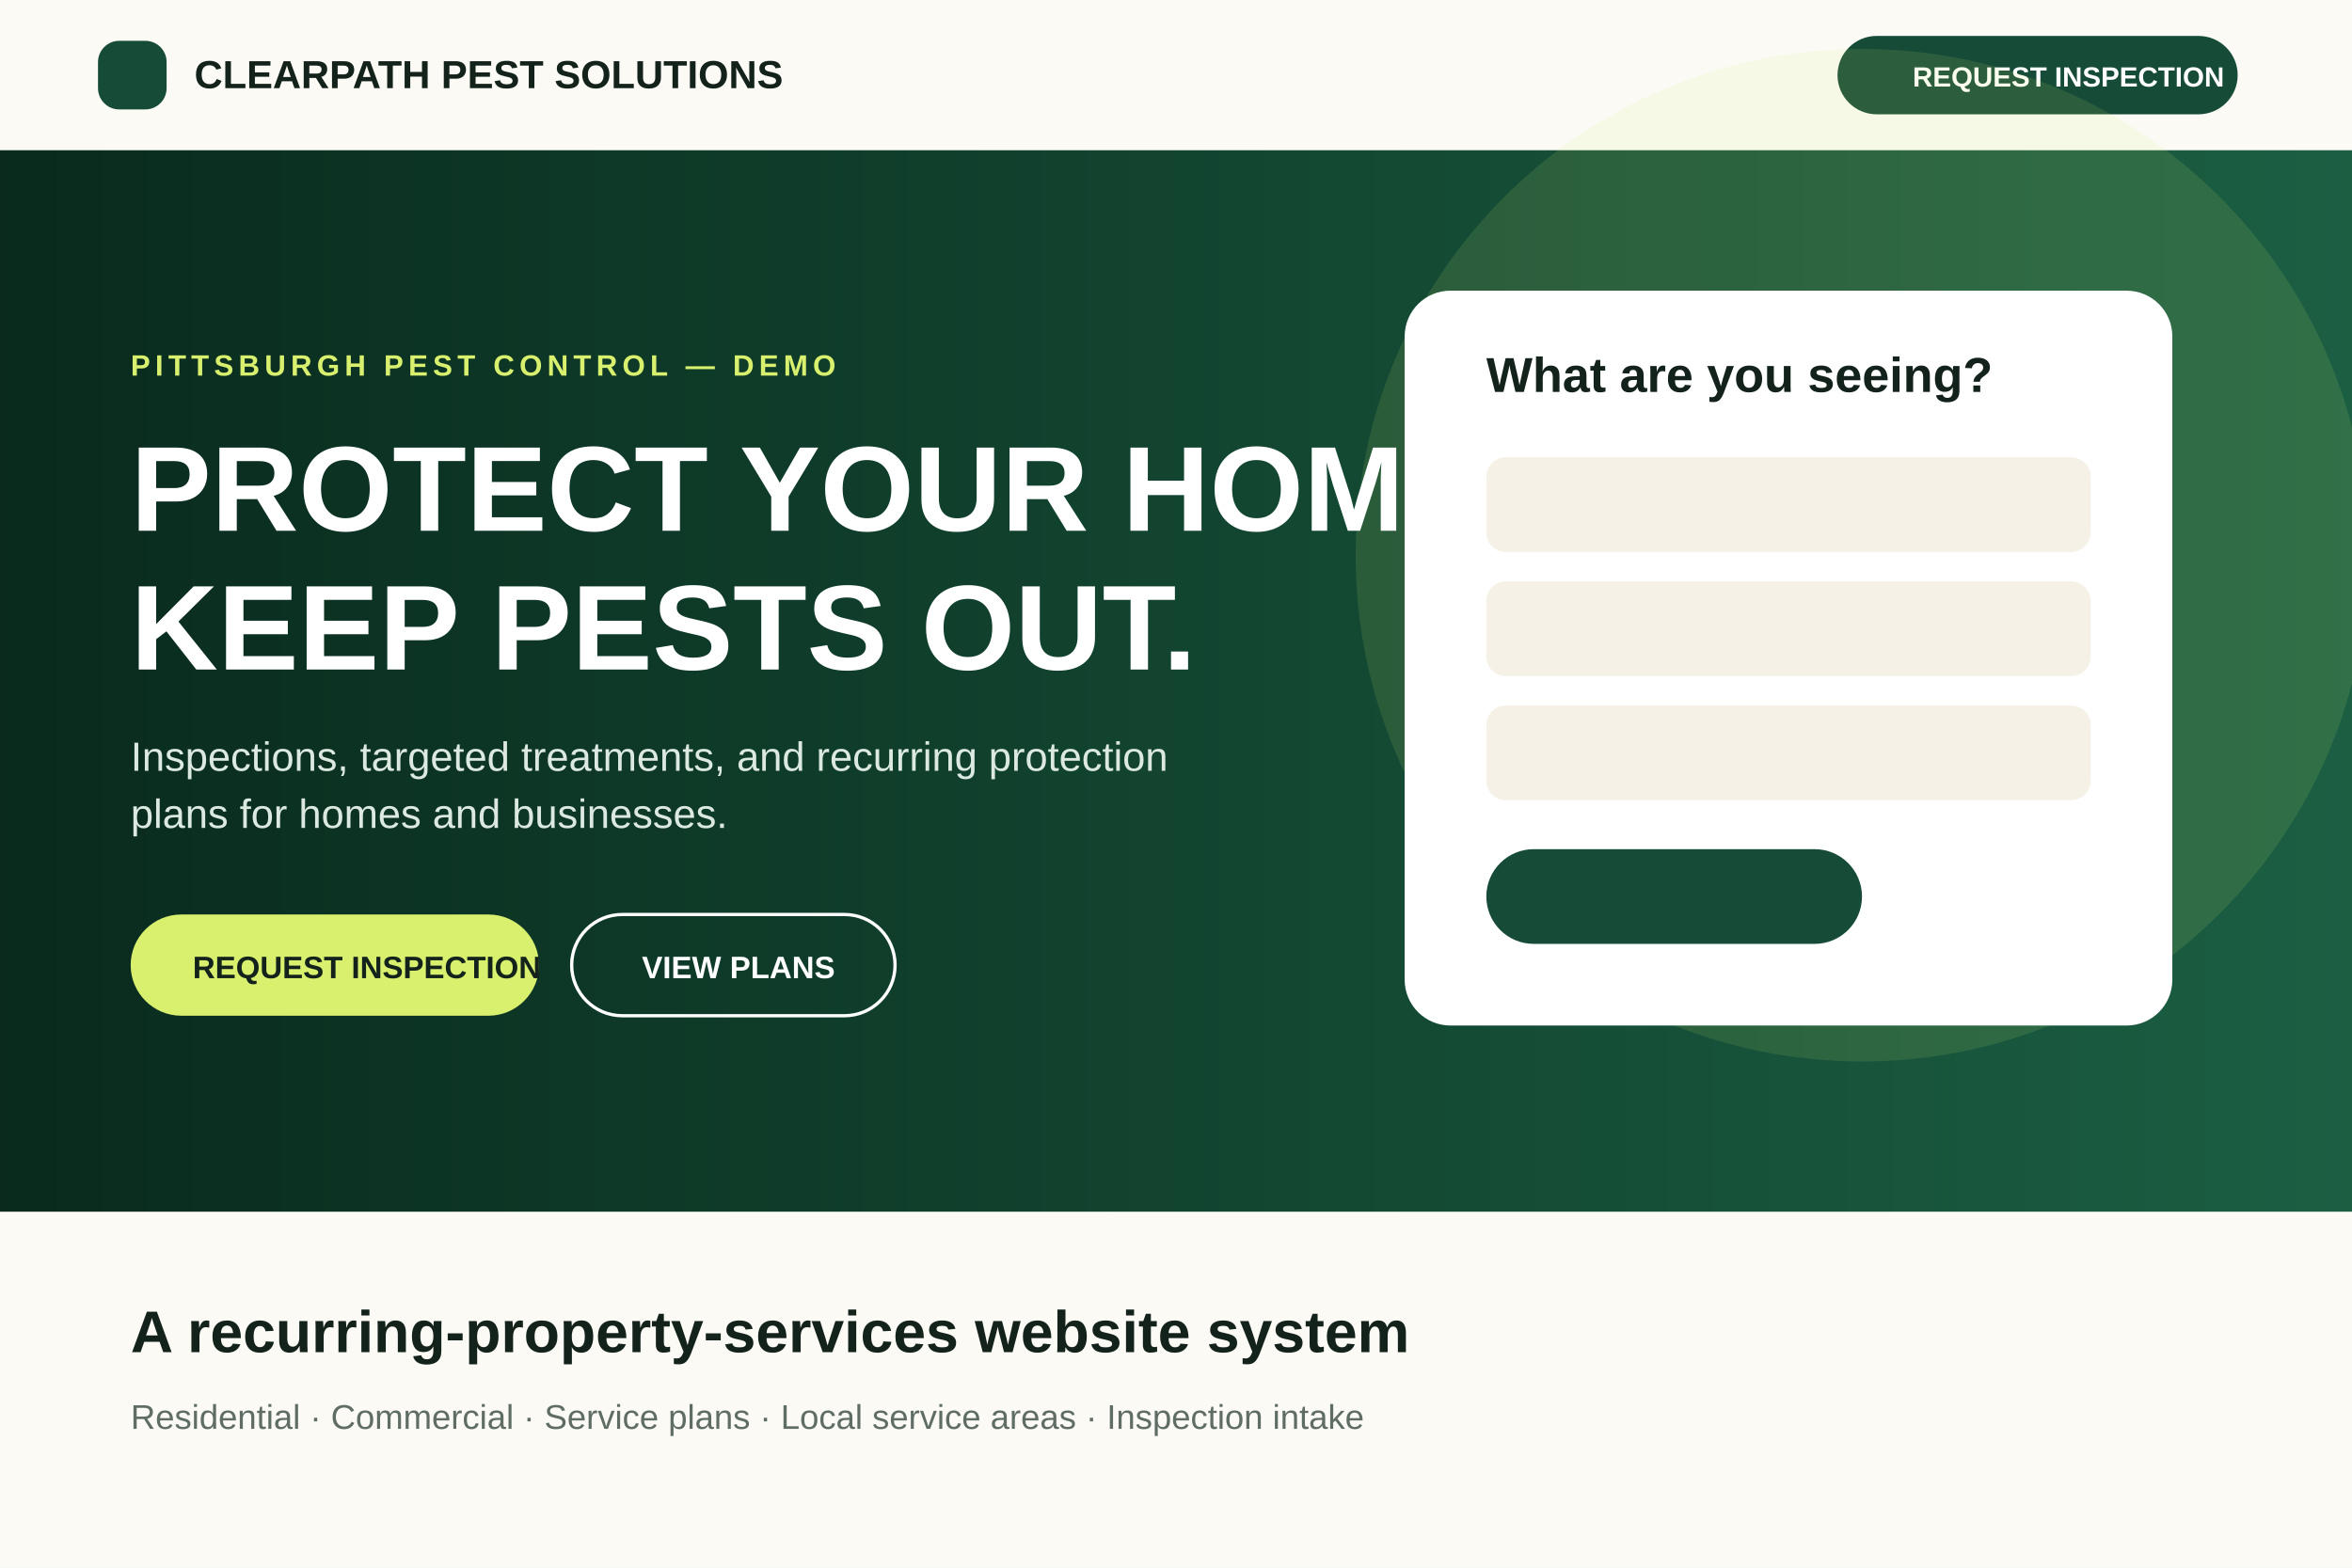
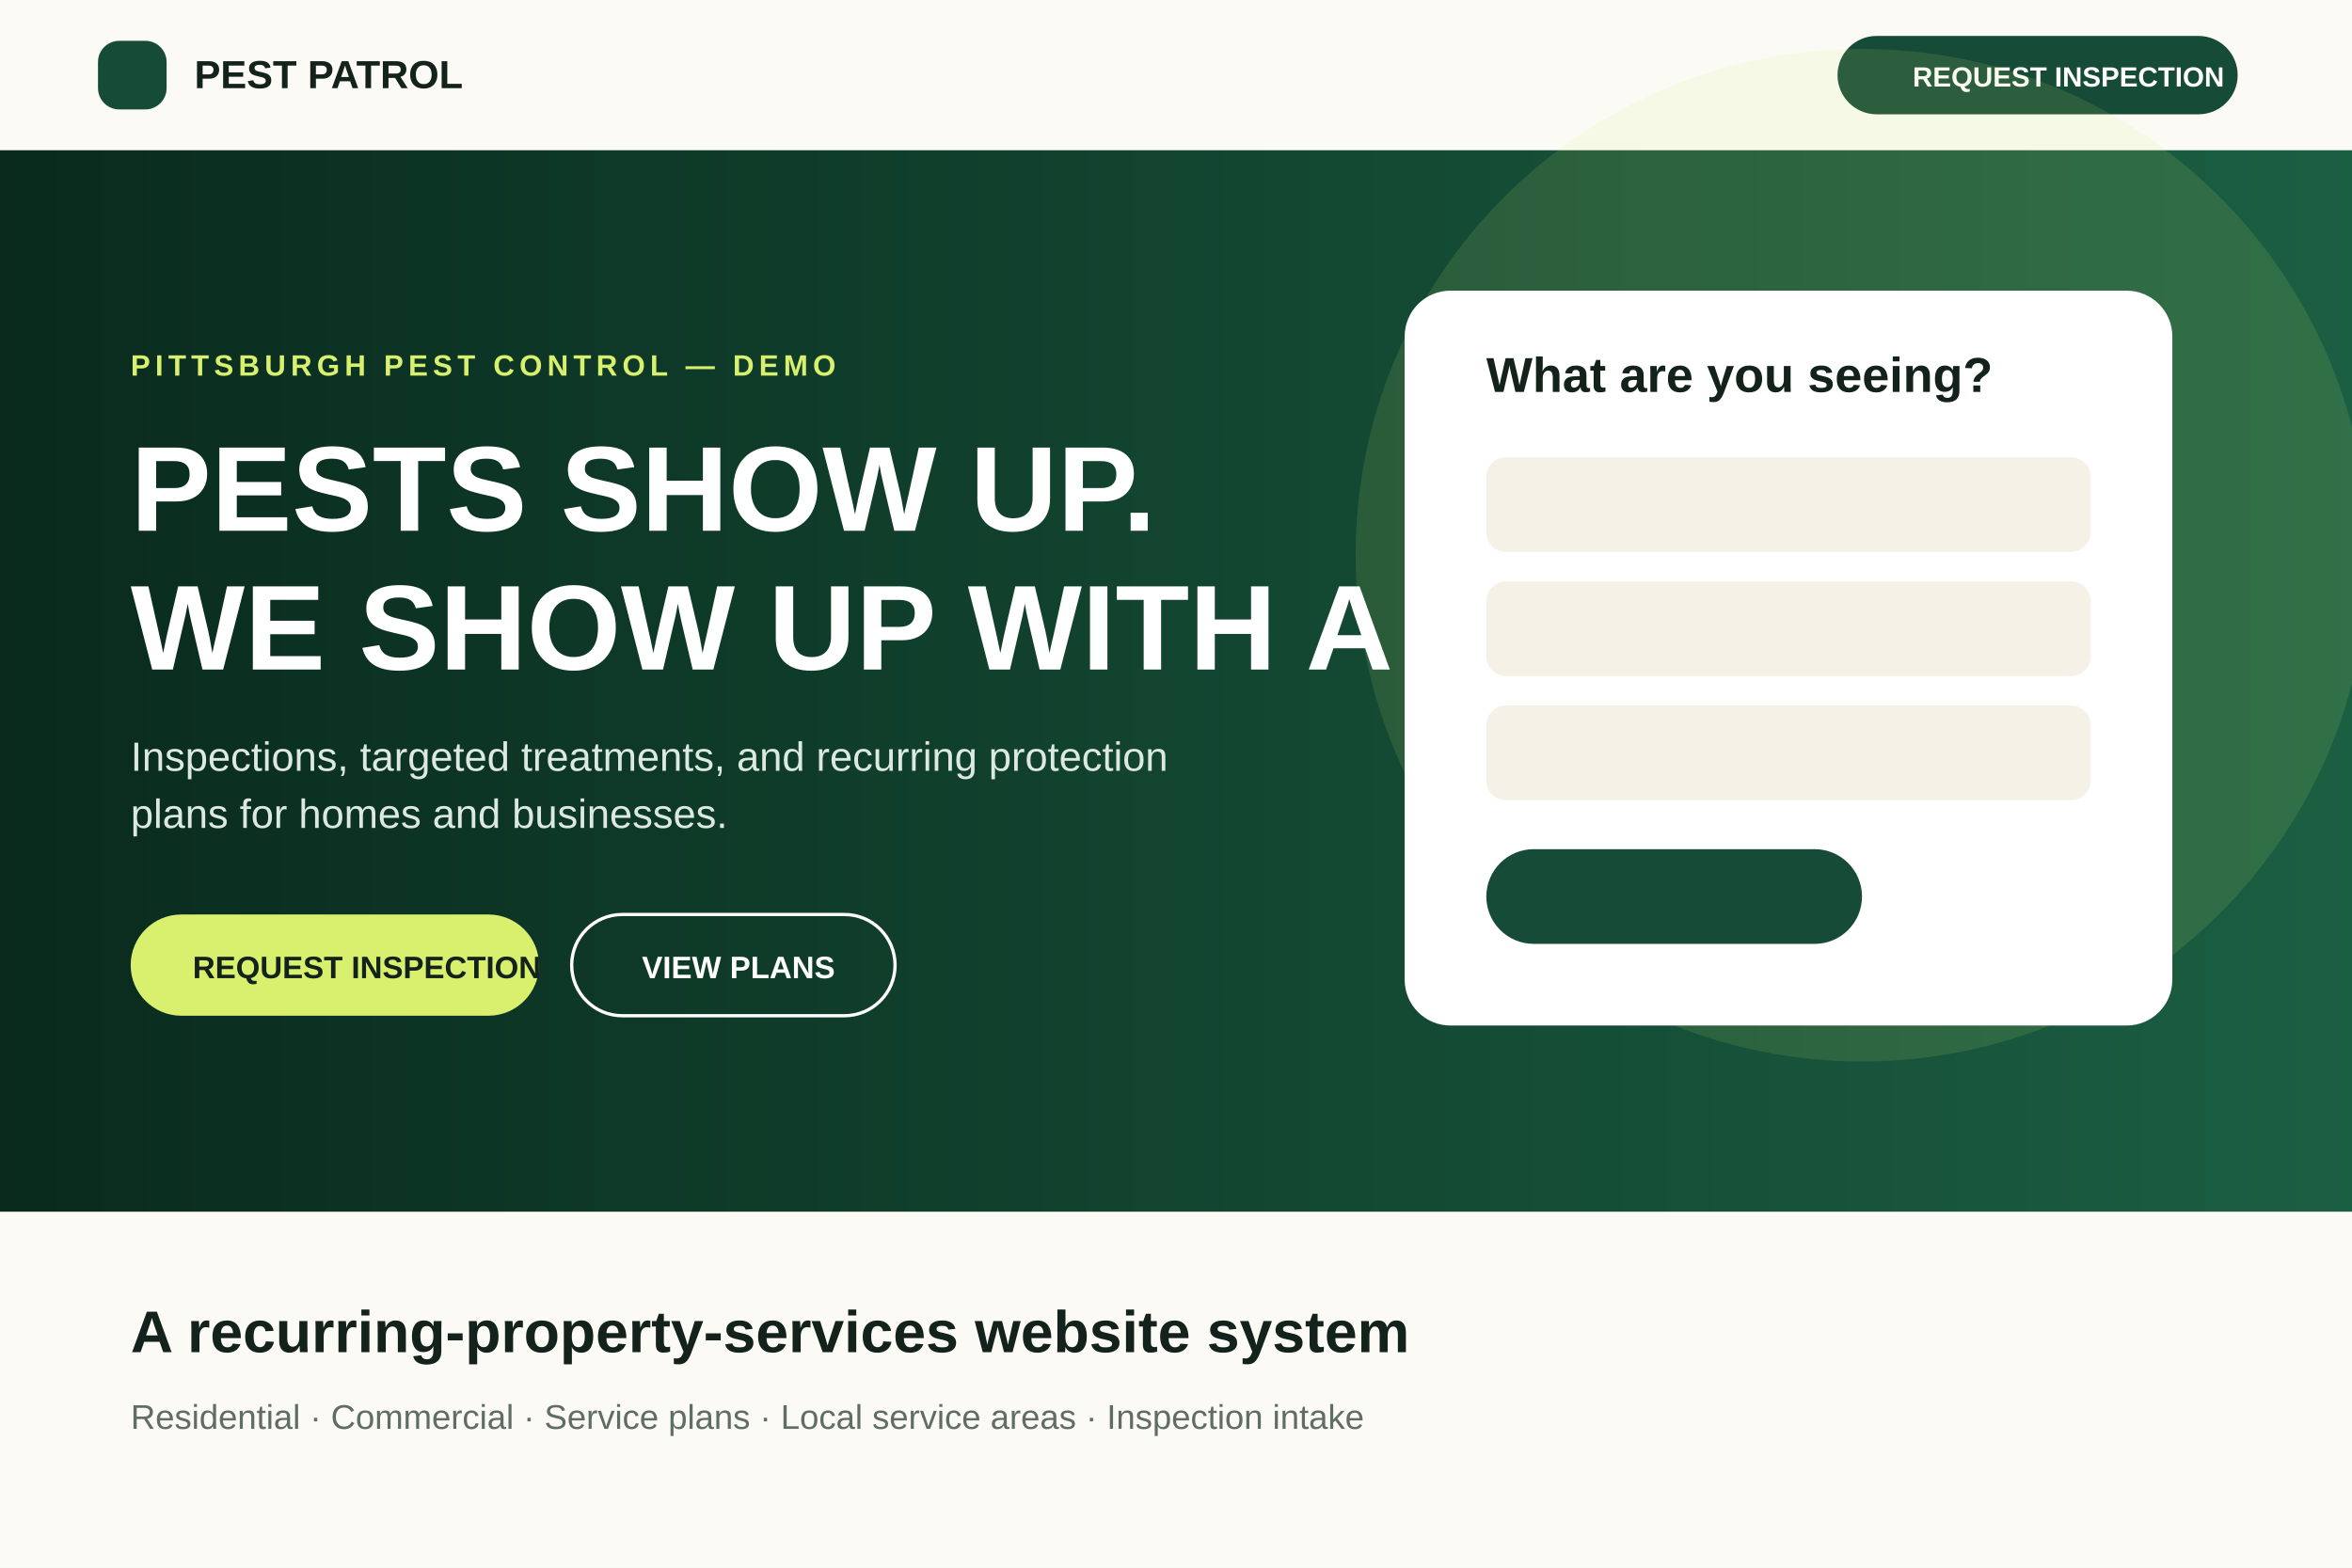
<svg xmlns="http://www.w3.org/2000/svg" width="1440" height="960" viewBox="0 0 1440 960">
  <defs>
    <linearGradient id="g" x1="0" x2="1">
      <stop stop-color="#092a1d" />
      <stop offset="1" stop-color="#1b5f43" />
    </linearGradient>
  </defs>
  <rect width="1440" height="960" fill="#fbfaf5" />
  <rect width="1440" height="92" fill="#fbfaf5" />
  <rect x="60" y="25" width="42" height="42" rx="13" fill="#164b37" />
-   <text x="119" y="54" font-family="Arial" font-weight="800" font-size="24" fill="#13221b">CLEARPATH PEST SOLUTIONS</text>
+   <text x="119" y="54" font-family="Arial" font-weight="800" font-size="24" fill="#13221b">PEST PATROL</text>
  <rect x="1125" y="22" width="245" height="48" rx="24" fill="#164b37" />
  <text x="1171" y="53" font-family="Arial" font-weight="700" font-size="17" fill="white">REQUEST INSPECTION</text>
  <rect y="92" width="1440" height="650" fill="url(#g)" />
  <circle cx="1140" cy="340" r="310" fill="#d8f06e" opacity=".12" />
  <text x="80" y="230" font-family="Arial" font-size="18" font-weight="800" letter-spacing="3" fill="#d8f06e">PITTSBURGH PEST CONTROL — DEMO</text>
-   <text x="80" y="325" font-family="Arial" font-size="74" font-weight="900" fill="white">PROTECT YOUR HOME.</text>
-   <text x="80" y="410" font-family="Arial" font-size="74" font-weight="900" fill="white">KEEP PESTS OUT.</text>
+   <text x="80" y="325" font-family="Arial" font-size="74" font-weight="900" fill="white">PESTS SHOW UP.</text>
+   <text x="80" y="410" font-family="Arial" font-size="74" font-weight="900" fill="white">WE SHOW UP WITH A PLAN.</text>
  <text x="80" y="472" font-family="Arial" font-size="25" fill="#dce9e0">Inspections, targeted treatments, and recurring protection</text>
  <text x="80" y="507" font-family="Arial" font-size="25" fill="#dce9e0">plans for homes and businesses.</text>
  <rect x="80" y="560" width="250" height="62" rx="31" fill="#d8f06e" />
  <text x="118" y="599" font-family="Arial" font-weight="800" font-size="19" fill="#13221b">REQUEST INSPECTION</text>
  <rect x="350" y="560" width="198" height="62" rx="31" fill="none" stroke="white" stroke-width="2" />
  <text x="393" y="599" font-family="Arial" font-weight="800" font-size="19" fill="white">VIEW PLANS</text>
  <rect x="860" y="178" width="470" height="450" rx="28" fill="white" />
  <text x="910" y="240" font-family="Arial" font-size="30" font-weight="900" fill="#13221b">What are you seeing?</text>
  <rect x="910" y="280" width="370" height="58" rx="12" fill="#f5f1e7" />
  <rect x="910" y="356" width="370" height="58" rx="12" fill="#f5f1e7" />
  <rect x="910" y="432" width="370" height="58" rx="12" fill="#f5f1e7" />
  <rect x="910" y="520" width="230" height="58" rx="29" fill="#164b37" />
  <text x="80" y="828" font-family="Arial" font-size="36" font-weight="900" fill="#13221b">A recurring-property-services website system</text>
  <text x="80" y="875" font-family="Arial" font-size="21" fill="#5f6d65">Residential · Commercial · Service plans · Local service areas · Inspection intake</text>
</svg>
